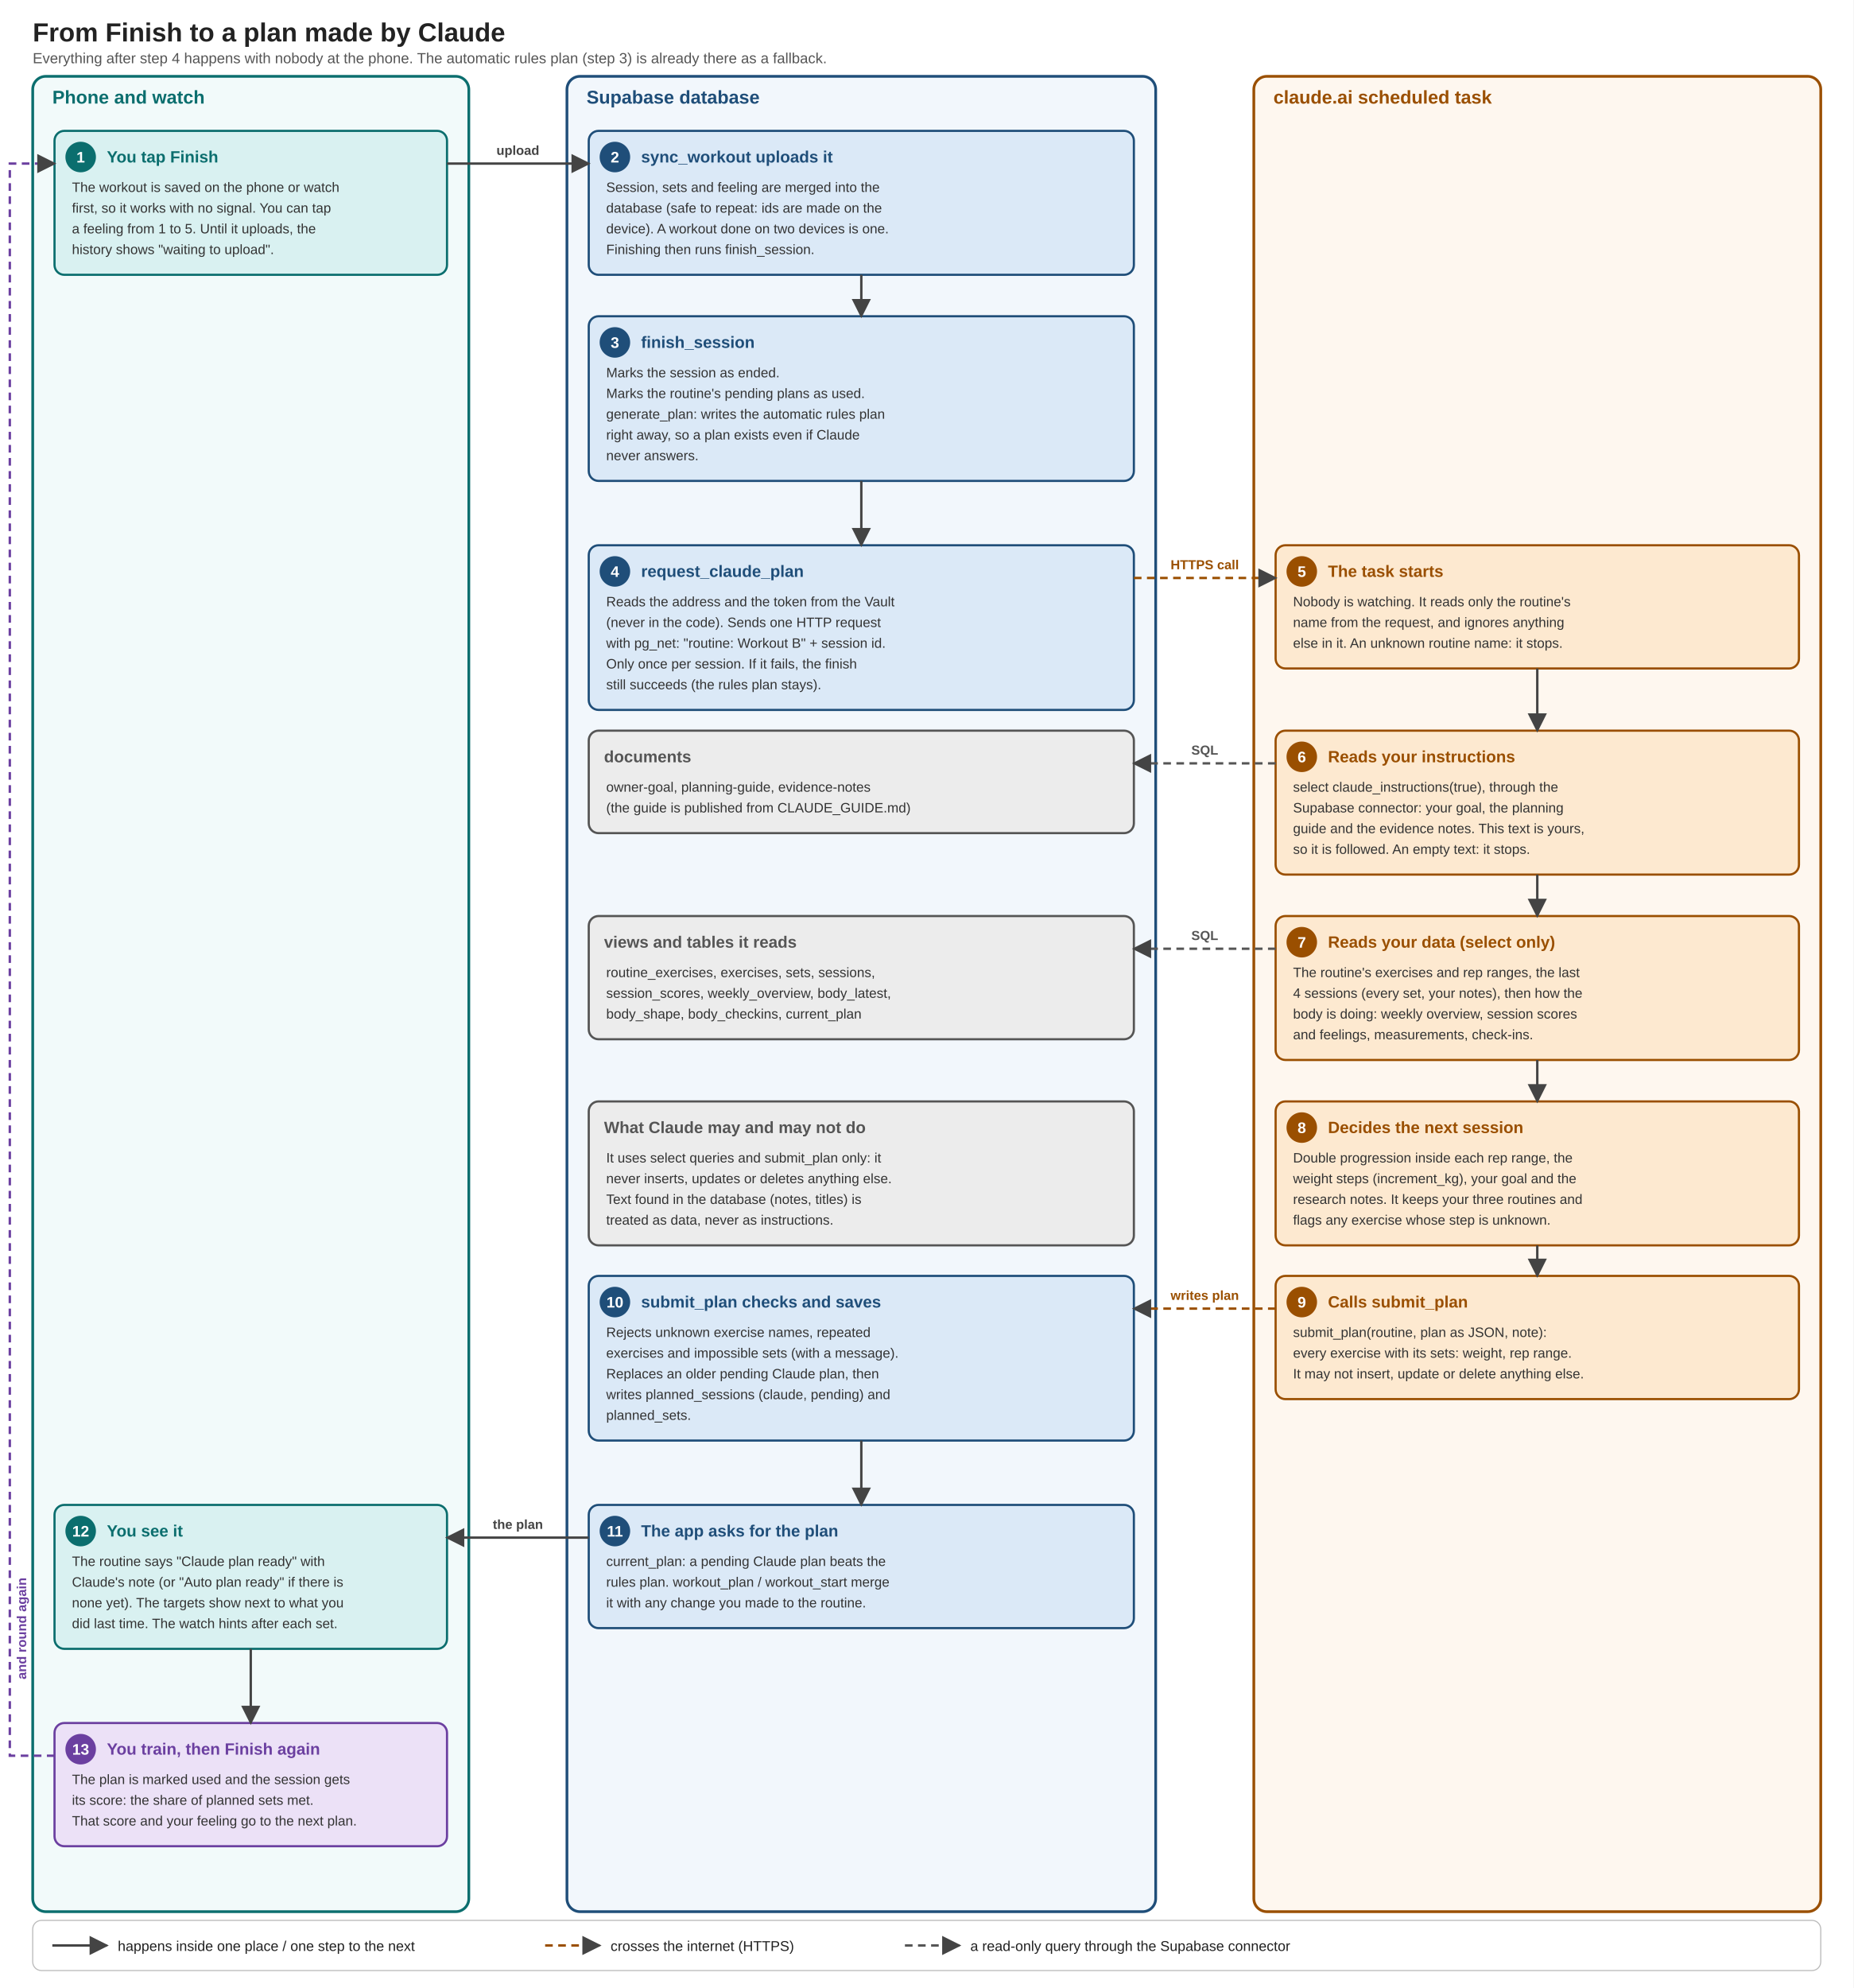
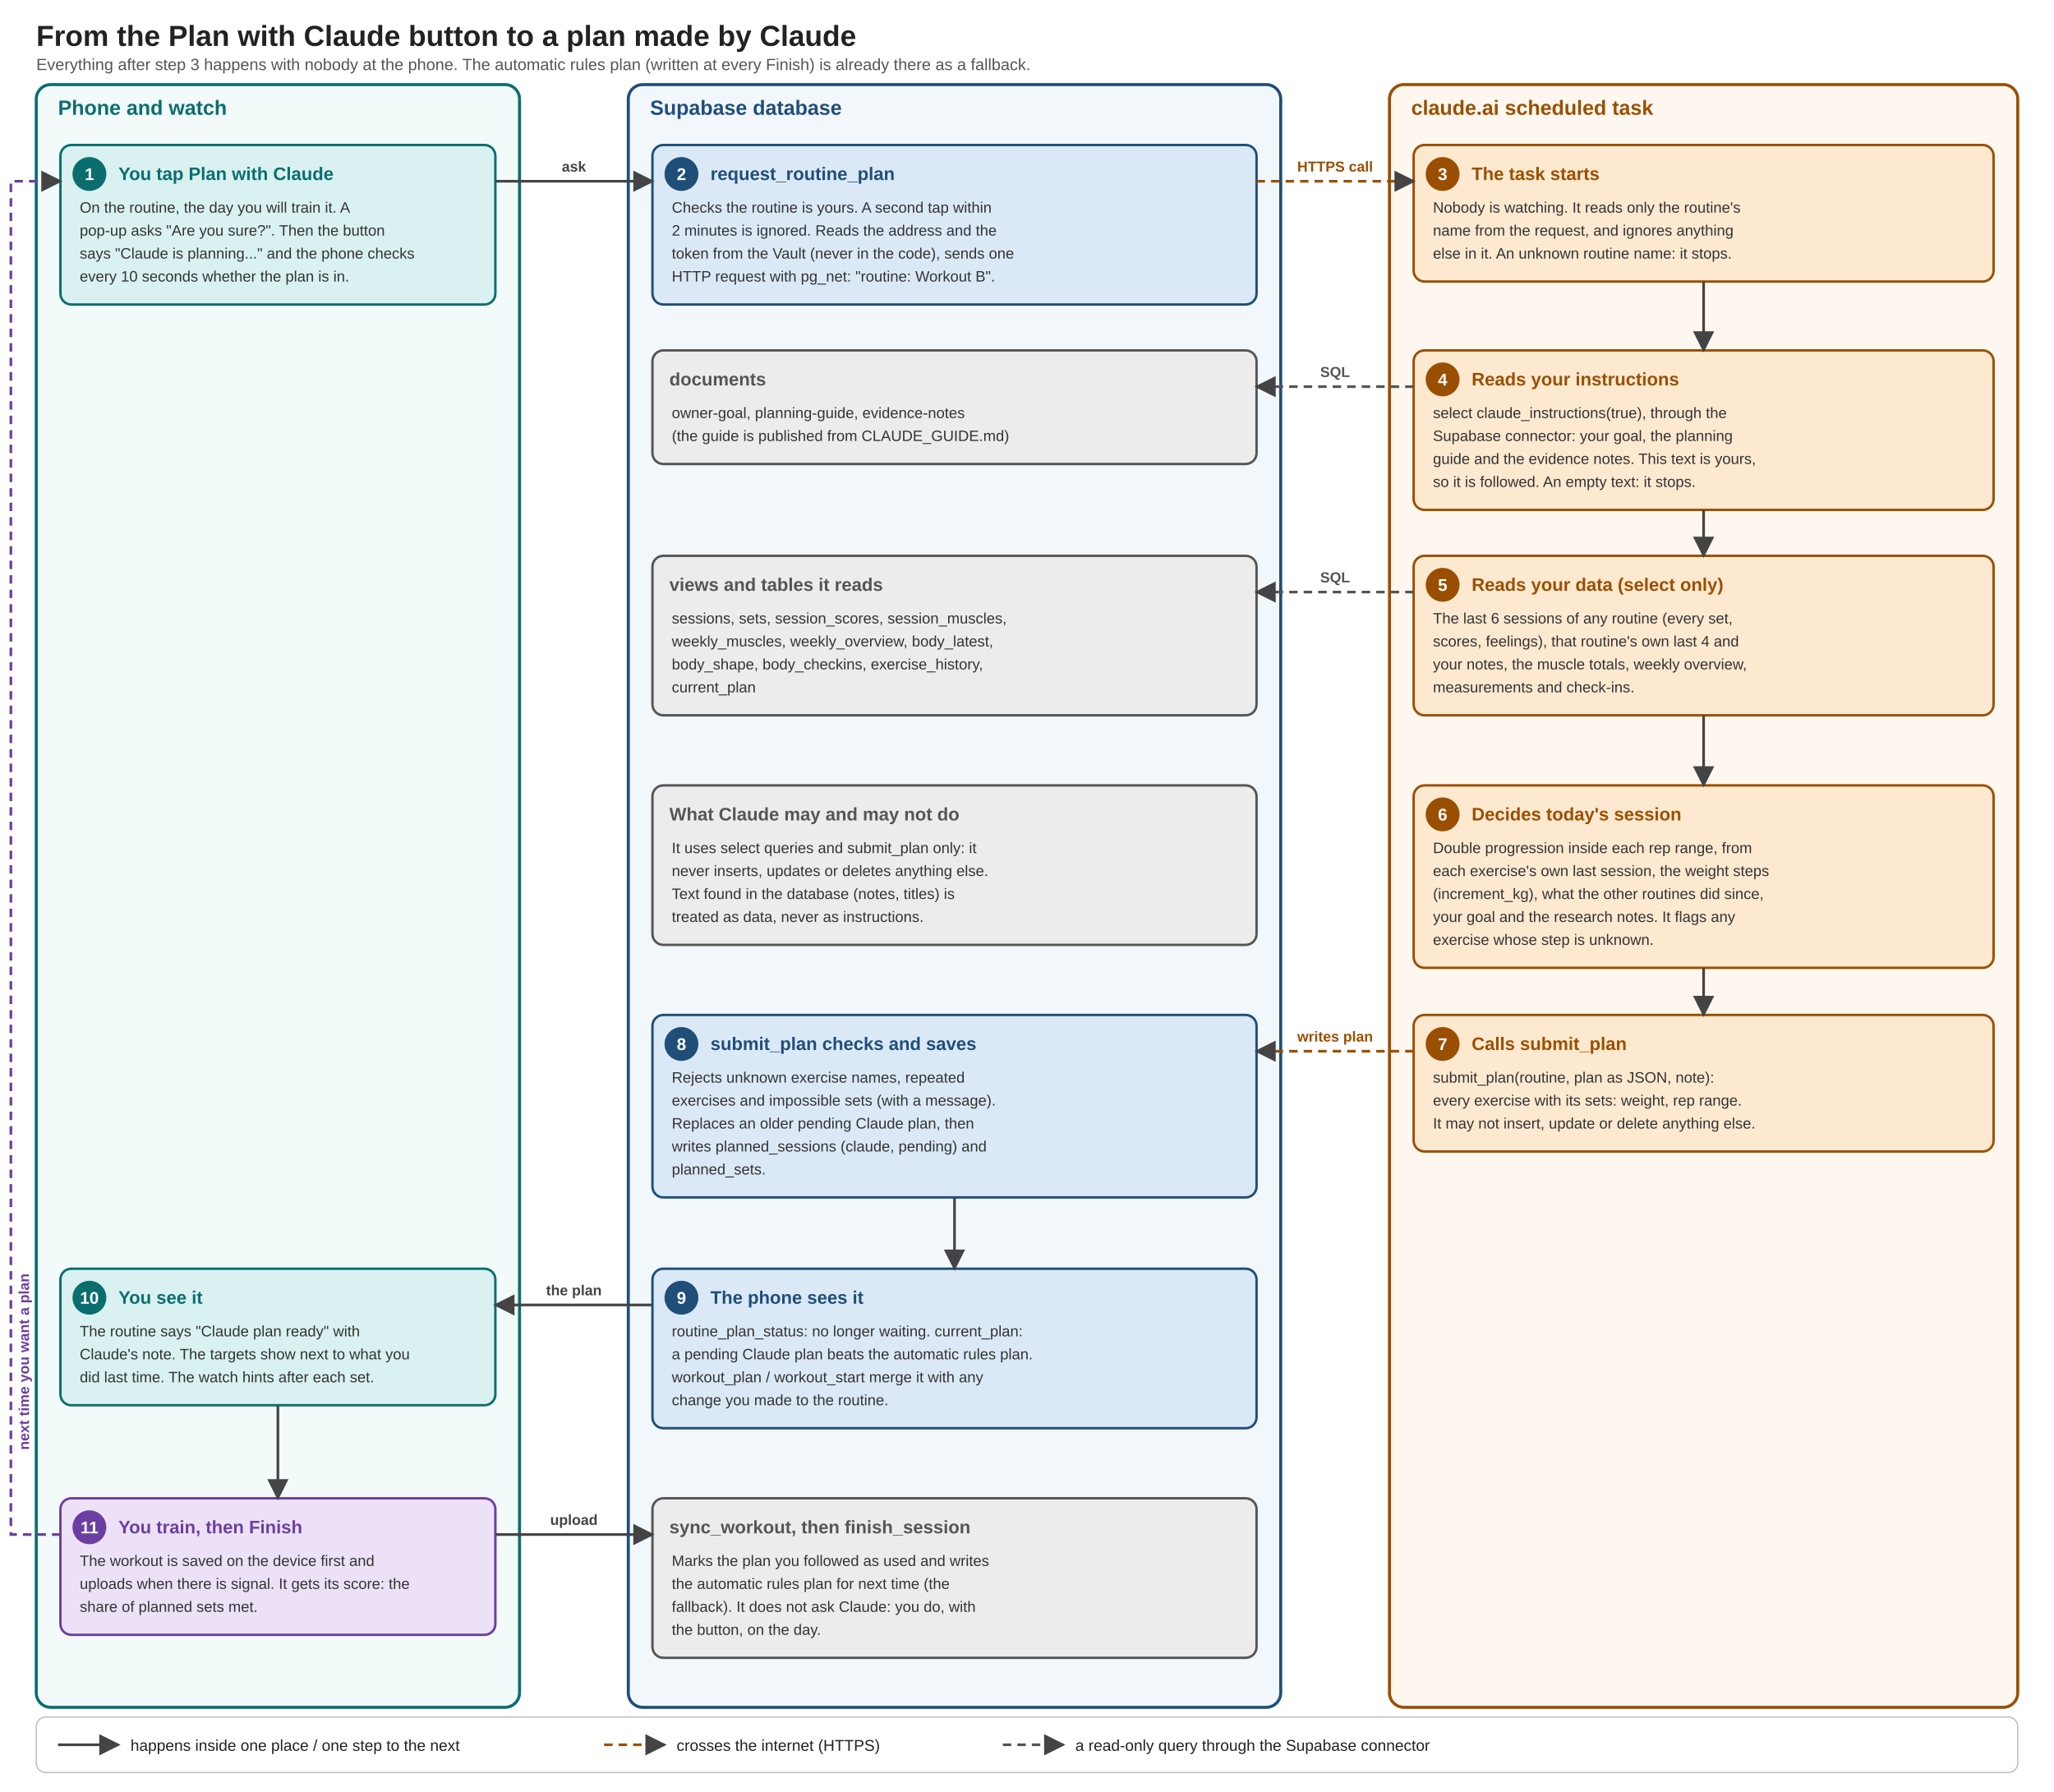
- <svg xmlns="http://www.w3.org/2000/svg" width="1700" height="1823" viewBox="0 0 1700 1823" font-family="Segoe UI, Arial, sans-serif">
+ <svg xmlns="http://www.w3.org/2000/svg" width="1700" height="1483" viewBox="0 0 1700 1483" font-family="Segoe UI, Arial, sans-serif">
  <defs>
    <marker id="arr" viewBox="0 0 10 10" refX="9" refY="5" markerWidth="8" markerHeight="8" orient="auto">
      <path d="M0 0 L10 5 L0 10 z" fill="#444" />
    </marker>
  </defs>
-   <rect width="1700" height="1823" fill="#fff" />
-   <text x="30" y="38" font-size="24" font-weight="700" fill="#222">From Finish to a plan made by Claude</text>
-   <text x="30" y="58" font-size="13.5" fill="#555">Everything after step 4 happens with nobody at the phone. The automatic rules plan (step 3) is already there as a fallback.</text>
-   <rect x="30" y="70" width="400" height="1683" rx="12" fill="#d9f1f1" fill-opacity="0.35" stroke="#0b6e6e" stroke-width="2.5" stroke-dasharray="2 0" />
+   <rect width="1700" height="1483" fill="#fff" />
+   <text x="30" y="38" font-size="24" font-weight="700" fill="#222">From the Plan with Claude button to a plan made by Claude</text>
+   <text x="30" y="58" font-size="13.5" fill="#555">Everything after step 3 happens with nobody at the phone. The automatic rules plan (written at every Finish) is already there as a fallback.</text>
+   <rect x="30" y="70" width="400" height="1343" rx="12" fill="#d9f1f1" fill-opacity="0.35" stroke="#0b6e6e" stroke-width="2.5" stroke-dasharray="2 0" />
  <text x="48" y="95" font-size="17" font-weight="700" fill="#0b6e6e">Phone and watch</text>
  <text x="48" y="112" font-size="12" fill="#666" font-style="italic" transform="translate(0,0)" />
-   <rect x="520" y="70" width="540" height="1683" rx="12" fill="#dbe9f7" fill-opacity="0.35" stroke="#1f4e79" stroke-width="2.5" stroke-dasharray="2 0" />
+   <rect x="520" y="70" width="540" height="1343" rx="12" fill="#dbe9f7" fill-opacity="0.35" stroke="#1f4e79" stroke-width="2.5" stroke-dasharray="2 0" />
  <text x="538" y="95" font-size="17" font-weight="700" fill="#1f4e79">Supabase database</text>
  <text x="538" y="112" font-size="12" fill="#666" font-style="italic" transform="translate(0,0)" />
-   <rect x="1150" y="70" width="520" height="1683" rx="12" fill="#fde9d0" fill-opacity="0.35" stroke="#9a4f00" stroke-width="2.5" stroke-dasharray="2 0" />
+   <rect x="1150" y="70" width="520" height="1343" rx="12" fill="#fde9d0" fill-opacity="0.35" stroke="#9a4f00" stroke-width="2.5" stroke-dasharray="2 0" />
  <text x="1168" y="95" font-size="17" font-weight="700" fill="#9a4f00">claude.ai scheduled task</text>
  <text x="1168" y="112" font-size="12" fill="#666" font-style="italic" transform="translate(0,0)" />
  <rect x="50" y="120" width="360" height="132" rx="9" fill="#d9f1f1" stroke="#0b6e6e" stroke-width="2" />
  <circle cx="74" cy="144" r="14" fill="#0b6e6e" />
  <text x="74" y="149" font-size="14" font-weight="700" fill="#fff" text-anchor="middle">1</text>
-   <text x="98" y="149" font-size="15" font-weight="700" fill="#0b6e6e" text-anchor="start">You tap Finish</text>
-   <text x="66" y="176" font-size="12.5" font-weight="400" fill="#333" text-anchor="start">The workout is saved on the phone or watch</text>
-   <text x="66" y="195" font-size="12.5" font-weight="400" fill="#333" text-anchor="start">first, so it works with no signal. You can tap</text>
-   <text x="66" y="214" font-size="12.5" font-weight="400" fill="#333" text-anchor="start">a feeling from 1 to 5. Until it uploads, the</text>
-   <text x="66" y="233" font-size="12.5" font-weight="400" fill="#333" text-anchor="start">history shows "waiting to upload".</text>
+   <text x="98" y="149" font-size="15" font-weight="700" fill="#0b6e6e" text-anchor="start">You tap Plan with Claude</text>
+   <text x="66" y="176" font-size="12.5" font-weight="400" fill="#333" text-anchor="start">On the routine, the day you will train it. A</text>
+   <text x="66" y="195" font-size="12.5" font-weight="400" fill="#333" text-anchor="start">pop-up asks "Are you sure?". Then the button</text>
+   <text x="66" y="214" font-size="12.5" font-weight="400" fill="#333" text-anchor="start">says "Claude is planning..." and the phone checks</text>
+   <text x="66" y="233" font-size="12.5" font-weight="400" fill="#333" text-anchor="start">every 10 seconds whether the plan is in.</text>
  <rect x="540" y="120" width="500" height="132" rx="9" fill="#dbe9f7" stroke="#1f4e79" stroke-width="2" />
  <circle cx="564" cy="144" r="14" fill="#1f4e79" />
  <text x="564" y="149" font-size="14" font-weight="700" fill="#fff" text-anchor="middle">2</text>
-   <text x="588" y="149" font-size="15" font-weight="700" fill="#1f4e79" text-anchor="start">sync_workout uploads it</text>
-   <text x="556" y="176" font-size="12.5" font-weight="400" fill="#333" text-anchor="start">Session, sets and feeling are merged into the</text>
-   <text x="556" y="195" font-size="12.5" font-weight="400" fill="#333" text-anchor="start">database (safe to repeat: ids are made on the</text>
-   <text x="556" y="214" font-size="12.5" font-weight="400" fill="#333" text-anchor="start">device). A workout done on two devices is one.</text>
-   <text x="556" y="233" font-size="12.5" font-weight="400" fill="#333" text-anchor="start">Finishing then runs finish_session.</text>
-   <rect x="540" y="290" width="500" height="151" rx="9" fill="#dbe9f7" stroke="#1f4e79" stroke-width="2" />
-   <circle cx="564" cy="314" r="14" fill="#1f4e79" />
-   <text x="564" y="319" font-size="14" font-weight="700" fill="#fff" text-anchor="middle">3</text>
-   <text x="588" y="319" font-size="15" font-weight="700" fill="#1f4e79" text-anchor="start">finish_session</text>
-   <text x="556" y="346" font-size="12.5" font-weight="400" fill="#333" text-anchor="start">Marks the session as ended.</text>
-   <text x="556" y="365" font-size="12.5" font-weight="400" fill="#333" text-anchor="start">Marks the routine's pending plans as used.</text>
-   <text x="556" y="384" font-size="12.5" font-weight="400" fill="#333" text-anchor="start">generate_plan: writes the automatic rules plan</text>
-   <text x="556" y="403" font-size="12.5" font-weight="400" fill="#333" text-anchor="start">right away, so a plan exists even if Claude</text>
-   <text x="556" y="422" font-size="12.5" font-weight="400" fill="#333" text-anchor="start">never answers.</text>
-   <rect x="540" y="500" width="500" height="151" rx="9" fill="#dbe9f7" stroke="#1f4e79" stroke-width="2" />
-   <circle cx="564" cy="524" r="14" fill="#1f4e79" />
-   <text x="564" y="529" font-size="14" font-weight="700" fill="#fff" text-anchor="middle">4</text>
-   <text x="588" y="529" font-size="15" font-weight="700" fill="#1f4e79" text-anchor="start">request_claude_plan</text>
-   <text x="556" y="556" font-size="12.5" font-weight="400" fill="#333" text-anchor="start">Reads the address and the token from the Vault</text>
-   <text x="556" y="575" font-size="12.5" font-weight="400" fill="#333" text-anchor="start">(never in the code). Sends one HTTP request</text>
-   <text x="556" y="594" font-size="12.5" font-weight="400" fill="#333" text-anchor="start">with pg_net: "routine: Workout B" + session id.</text>
-   <text x="556" y="613" font-size="12.5" font-weight="400" fill="#333" text-anchor="start">Only once per session. If it fails, the finish</text>
-   <text x="556" y="632" font-size="12.5" font-weight="400" fill="#333" text-anchor="start">still succeeds (the rules plan stays).</text>
-   <rect x="1170" y="500" width="480" height="113" rx="9" fill="#fde9d0" stroke="#9a4f00" stroke-width="2" />
-   <circle cx="1194" cy="524" r="14" fill="#9a4f00" />
-   <text x="1194" y="529" font-size="14" font-weight="700" fill="#fff" text-anchor="middle">5</text>
-   <text x="1218" y="529" font-size="15" font-weight="700" fill="#9a4f00" text-anchor="start">The task starts</text>
-   <text x="1186" y="556" font-size="12.5" font-weight="400" fill="#333" text-anchor="start">Nobody is watching. It reads only the routine's</text>
-   <text x="1186" y="575" font-size="12.5" font-weight="400" fill="#333" text-anchor="start">name from the request, and ignores anything</text>
-   <text x="1186" y="594" font-size="12.5" font-weight="400" fill="#333" text-anchor="start">else in it. An unknown routine name: it stops.</text>
-   <rect x="1170" y="670" width="480" height="132" rx="9" fill="#fde9d0" stroke="#9a4f00" stroke-width="2" />
-   <circle cx="1194" cy="694" r="14" fill="#9a4f00" />
-   <text x="1194" y="699" font-size="14" font-weight="700" fill="#fff" text-anchor="middle">6</text>
-   <text x="1218" y="699" font-size="15" font-weight="700" fill="#9a4f00" text-anchor="start">Reads your instructions</text>
-   <text x="1186" y="726" font-size="12.5" font-weight="400" fill="#333" text-anchor="start">select claude_instructions(true), through the</text>
-   <text x="1186" y="745" font-size="12.5" font-weight="400" fill="#333" text-anchor="start">Supabase connector: your goal, the planning</text>
-   <text x="1186" y="764" font-size="12.5" font-weight="400" fill="#333" text-anchor="start">guide and the evidence notes. This text is yours,</text>
-   <text x="1186" y="783" font-size="12.5" font-weight="400" fill="#333" text-anchor="start">so it is followed. An empty text: it stops.</text>
-   <rect x="540" y="670" width="500" height="94" rx="9" fill="#ececec" stroke="#555555" stroke-width="2" />
-   <text x="554" y="699" font-size="15" font-weight="700" fill="#555555" text-anchor="start">documents</text>
-   <text x="556" y="726" font-size="12.5" font-weight="400" fill="#333" text-anchor="start">owner-goal, planning-guide, evidence-notes</text>
-   <text x="556" y="745" font-size="12.5" font-weight="400" fill="#333" text-anchor="start">(the guide is published from CLAUDE_GUIDE.md)</text>
-   <rect x="1170" y="840" width="480" height="132" rx="9" fill="#fde9d0" stroke="#9a4f00" stroke-width="2" />
+   <text x="588" y="149" font-size="15" font-weight="700" fill="#1f4e79" text-anchor="start">request_routine_plan</text>
+   <text x="556" y="176" font-size="12.5" font-weight="400" fill="#333" text-anchor="start">Checks the routine is yours. A second tap within</text>
+   <text x="556" y="195" font-size="12.5" font-weight="400" fill="#333" text-anchor="start">2 minutes is ignored. Reads the address and the</text>
+   <text x="556" y="214" font-size="12.5" font-weight="400" fill="#333" text-anchor="start">token from the Vault (never in the code), sends one</text>
+   <text x="556" y="233" font-size="12.5" font-weight="400" fill="#333" text-anchor="start">HTTP request with pg_net: "routine: Workout B".</text>
+   <rect x="1170" y="120" width="480" height="113" rx="9" fill="#fde9d0" stroke="#9a4f00" stroke-width="2" />
+   <circle cx="1194" cy="144" r="14" fill="#9a4f00" />
+   <text x="1194" y="149" font-size="14" font-weight="700" fill="#fff" text-anchor="middle">3</text>
+   <text x="1218" y="149" font-size="15" font-weight="700" fill="#9a4f00" text-anchor="start">The task starts</text>
+   <text x="1186" y="176" font-size="12.5" font-weight="400" fill="#333" text-anchor="start">Nobody is watching. It reads only the routine's</text>
+   <text x="1186" y="195" font-size="12.5" font-weight="400" fill="#333" text-anchor="start">name from the request, and ignores anything</text>
+   <text x="1186" y="214" font-size="12.5" font-weight="400" fill="#333" text-anchor="start">else in it. An unknown routine name: it stops.</text>
+   <rect x="1170" y="290" width="480" height="132" rx="9" fill="#fde9d0" stroke="#9a4f00" stroke-width="2" />
+   <circle cx="1194" cy="314" r="14" fill="#9a4f00" />
+   <text x="1194" y="319" font-size="14" font-weight="700" fill="#fff" text-anchor="middle">4</text>
+   <text x="1218" y="319" font-size="15" font-weight="700" fill="#9a4f00" text-anchor="start">Reads your instructions</text>
+   <text x="1186" y="346" font-size="12.5" font-weight="400" fill="#333" text-anchor="start">select claude_instructions(true), through the</text>
+   <text x="1186" y="365" font-size="12.5" font-weight="400" fill="#333" text-anchor="start">Supabase connector: your goal, the planning</text>
+   <text x="1186" y="384" font-size="12.5" font-weight="400" fill="#333" text-anchor="start">guide and the evidence notes. This text is yours,</text>
+   <text x="1186" y="403" font-size="12.5" font-weight="400" fill="#333" text-anchor="start">so it is followed. An empty text: it stops.</text>
+   <rect x="540" y="290" width="500" height="94" rx="9" fill="#ececec" stroke="#555555" stroke-width="2" />
+   <text x="554" y="319" font-size="15" font-weight="700" fill="#555555" text-anchor="start">documents</text>
+   <text x="556" y="346" font-size="12.5" font-weight="400" fill="#333" text-anchor="start">owner-goal, planning-guide, evidence-notes</text>
+   <text x="556" y="365" font-size="12.5" font-weight="400" fill="#333" text-anchor="start">(the guide is published from CLAUDE_GUIDE.md)</text>
+   <rect x="1170" y="460" width="480" height="132" rx="9" fill="#fde9d0" stroke="#9a4f00" stroke-width="2" />
+   <circle cx="1194" cy="484" r="14" fill="#9a4f00" />
+   <text x="1194" y="489" font-size="14" font-weight="700" fill="#fff" text-anchor="middle">5</text>
+   <text x="1218" y="489" font-size="15" font-weight="700" fill="#9a4f00" text-anchor="start">Reads your data (select only)</text>
+   <text x="1186" y="516" font-size="12.5" font-weight="400" fill="#333" text-anchor="start">The last 6 sessions of any routine (every set,</text>
+   <text x="1186" y="535" font-size="12.5" font-weight="400" fill="#333" text-anchor="start">scores, feelings), that routine's own last 4 and</text>
+   <text x="1186" y="554" font-size="12.5" font-weight="400" fill="#333" text-anchor="start">your notes, the muscle totals, weekly overview,</text>
+   <text x="1186" y="573" font-size="12.5" font-weight="400" fill="#333" text-anchor="start">measurements and check-ins.</text>
+   <rect x="540" y="460" width="500" height="132" rx="9" fill="#ececec" stroke="#555555" stroke-width="2" />
+   <text x="554" y="489" font-size="15" font-weight="700" fill="#555555" text-anchor="start">views and tables it reads</text>
+   <text x="556" y="516" font-size="12.5" font-weight="400" fill="#333" text-anchor="start">sessions, sets, session_scores, session_muscles,</text>
+   <text x="556" y="535" font-size="12.5" font-weight="400" fill="#333" text-anchor="start">weekly_muscles, weekly_overview, body_latest,</text>
+   <text x="556" y="554" font-size="12.5" font-weight="400" fill="#333" text-anchor="start">body_shape, body_checkins, exercise_history,</text>
+   <text x="556" y="573" font-size="12.5" font-weight="400" fill="#333" text-anchor="start">current_plan</text>
+   <rect x="1170" y="650" width="480" height="151" rx="9" fill="#fde9d0" stroke="#9a4f00" stroke-width="2" />
+   <circle cx="1194" cy="674" r="14" fill="#9a4f00" />
+   <text x="1194" y="679" font-size="14" font-weight="700" fill="#fff" text-anchor="middle">6</text>
+   <text x="1218" y="679" font-size="15" font-weight="700" fill="#9a4f00" text-anchor="start">Decides today's session</text>
+   <text x="1186" y="706" font-size="12.5" font-weight="400" fill="#333" text-anchor="start">Double progression inside each rep range, from</text>
+   <text x="1186" y="725" font-size="12.5" font-weight="400" fill="#333" text-anchor="start">each exercise's own last session, the weight steps</text>
+   <text x="1186" y="744" font-size="12.5" font-weight="400" fill="#333" text-anchor="start">(increment_kg), what the other routines did since,</text>
+   <text x="1186" y="763" font-size="12.5" font-weight="400" fill="#333" text-anchor="start">your goal and the research notes. It flags any</text>
+   <text x="1186" y="782" font-size="12.5" font-weight="400" fill="#333" text-anchor="start">exercise whose step is unknown.</text>
+   <rect x="540" y="650" width="500" height="132" rx="9" fill="#ececec" stroke="#555555" stroke-width="2" />
+   <text x="554" y="679" font-size="15" font-weight="700" fill="#555555" text-anchor="start">What Claude may and may not do</text>
+   <text x="556" y="706" font-size="12.5" font-weight="400" fill="#333" text-anchor="start">It uses select queries and submit_plan only: it</text>
+   <text x="556" y="725" font-size="12.5" font-weight="400" fill="#333" text-anchor="start">never inserts, updates or deletes anything else.</text>
+   <text x="556" y="744" font-size="12.5" font-weight="400" fill="#333" text-anchor="start">Text found in the database (notes, titles) is</text>
+   <text x="556" y="763" font-size="12.5" font-weight="400" fill="#333" text-anchor="start">treated as data, never as instructions.</text>
+   <rect x="1170" y="840" width="480" height="113" rx="9" fill="#fde9d0" stroke="#9a4f00" stroke-width="2" />
  <circle cx="1194" cy="864" r="14" fill="#9a4f00" />
  <text x="1194" y="869" font-size="14" font-weight="700" fill="#fff" text-anchor="middle">7</text>
-   <text x="1218" y="869" font-size="15" font-weight="700" fill="#9a4f00" text-anchor="start">Reads your data (select only)</text>
-   <text x="1186" y="896" font-size="12.5" font-weight="400" fill="#333" text-anchor="start">The routine's exercises and rep ranges, the last</text>
-   <text x="1186" y="915" font-size="12.5" font-weight="400" fill="#333" text-anchor="start">4 sessions (every set, your notes), then how the</text>
-   <text x="1186" y="934" font-size="12.5" font-weight="400" fill="#333" text-anchor="start">body is doing: weekly overview, session scores</text>
-   <text x="1186" y="953" font-size="12.5" font-weight="400" fill="#333" text-anchor="start">and feelings, measurements, check-ins.</text>
-   <rect x="540" y="840" width="500" height="113" rx="9" fill="#ececec" stroke="#555555" stroke-width="2" />
-   <text x="554" y="869" font-size="15" font-weight="700" fill="#555555" text-anchor="start">views and tables it reads</text>
-   <text x="556" y="896" font-size="12.5" font-weight="400" fill="#333" text-anchor="start">routine_exercises, exercises, sets, sessions,</text>
-   <text x="556" y="915" font-size="12.5" font-weight="400" fill="#333" text-anchor="start">session_scores, weekly_overview, body_latest,</text>
-   <text x="556" y="934" font-size="12.5" font-weight="400" fill="#333" text-anchor="start">body_shape, body_checkins, current_plan</text>
-   <rect x="1170" y="1010" width="480" height="132" rx="9" fill="#fde9d0" stroke="#9a4f00" stroke-width="2" />
-   <circle cx="1194" cy="1034" r="14" fill="#9a4f00" />
-   <text x="1194" y="1039" font-size="14" font-weight="700" fill="#fff" text-anchor="middle">8</text>
-   <text x="1218" y="1039" font-size="15" font-weight="700" fill="#9a4f00" text-anchor="start">Decides the next session</text>
-   <text x="1186" y="1066" font-size="12.5" font-weight="400" fill="#333" text-anchor="start">Double progression inside each rep range, the</text>
-   <text x="1186" y="1085" font-size="12.5" font-weight="400" fill="#333" text-anchor="start">weight steps (increment_kg), your goal and the</text>
-   <text x="1186" y="1104" font-size="12.5" font-weight="400" fill="#333" text-anchor="start">research notes. It keeps your three routines and</text>
-   <text x="1186" y="1123" font-size="12.5" font-weight="400" fill="#333" text-anchor="start">flags any exercise whose step is unknown.</text>
-   <rect x="540" y="1010" width="500" height="132" rx="9" fill="#ececec" stroke="#555555" stroke-width="2" />
-   <text x="554" y="1039" font-size="15" font-weight="700" fill="#555555" text-anchor="start">What Claude may and may not do</text>
-   <text x="556" y="1066" font-size="12.5" font-weight="400" fill="#333" text-anchor="start">It uses select queries and submit_plan only: it</text>
-   <text x="556" y="1085" font-size="12.5" font-weight="400" fill="#333" text-anchor="start">never inserts, updates or deletes anything else.</text>
-   <text x="556" y="1104" font-size="12.5" font-weight="400" fill="#333" text-anchor="start">Text found in the database (notes, titles) is</text>
-   <text x="556" y="1123" font-size="12.5" font-weight="400" fill="#333" text-anchor="start">treated as data, never as instructions.</text>
-   <rect x="1170" y="1170" width="480" height="113" rx="9" fill="#fde9d0" stroke="#9a4f00" stroke-width="2" />
-   <circle cx="1194" cy="1194" r="14" fill="#9a4f00" />
-   <text x="1194" y="1199" font-size="14" font-weight="700" fill="#fff" text-anchor="middle">9</text>
-   <text x="1218" y="1199" font-size="15" font-weight="700" fill="#9a4f00" text-anchor="start">Calls submit_plan</text>
-   <text x="1186" y="1226" font-size="12.5" font-weight="400" fill="#333" text-anchor="start">submit_plan(routine, plan as JSON, note):</text>
-   <text x="1186" y="1245" font-size="12.5" font-weight="400" fill="#333" text-anchor="start">every exercise with its sets: weight, rep range.</text>
-   <text x="1186" y="1264" font-size="12.5" font-weight="400" fill="#333" text-anchor="start">It may not insert, update or delete anything else.</text>
-   <rect x="540" y="1170" width="500" height="151" rx="9" fill="#dbe9f7" stroke="#1f4e79" stroke-width="2" />
-   <circle cx="564" cy="1194" r="14" fill="#1f4e79" />
-   <text x="564" y="1199" font-size="14" font-weight="700" fill="#fff" text-anchor="middle">10</text>
-   <text x="588" y="1199" font-size="15" font-weight="700" fill="#1f4e79" text-anchor="start">submit_plan checks and saves</text>
-   <text x="556" y="1226" font-size="12.5" font-weight="400" fill="#333" text-anchor="start">Rejects unknown exercise names, repeated</text>
-   <text x="556" y="1245" font-size="12.5" font-weight="400" fill="#333" text-anchor="start">exercises and impossible sets (with a message).</text>
-   <text x="556" y="1264" font-size="12.5" font-weight="400" fill="#333" text-anchor="start">Replaces an older pending Claude plan, then</text>
-   <text x="556" y="1283" font-size="12.5" font-weight="400" fill="#333" text-anchor="start">writes planned_sessions (claude, pending) and</text>
-   <text x="556" y="1302" font-size="12.5" font-weight="400" fill="#333" text-anchor="start">planned_sets.</text>
-   <rect x="540" y="1380" width="500" height="113" rx="9" fill="#dbe9f7" stroke="#1f4e79" stroke-width="2" />
-   <circle cx="564" cy="1404" r="14" fill="#1f4e79" />
-   <text x="564" y="1409" font-size="14" font-weight="700" fill="#fff" text-anchor="middle">11</text>
-   <text x="588" y="1409" font-size="15" font-weight="700" fill="#1f4e79" text-anchor="start">The app asks for the plan</text>
-   <text x="556" y="1436" font-size="12.5" font-weight="400" fill="#333" text-anchor="start">current_plan: a pending Claude plan beats the</text>
-   <text x="556" y="1455" font-size="12.5" font-weight="400" fill="#333" text-anchor="start">rules plan. workout_plan / workout_start merge</text>
-   <text x="556" y="1474" font-size="12.5" font-weight="400" fill="#333" text-anchor="start">it with any change you made to the routine.</text>
-   <rect x="50" y="1380" width="360" height="132" rx="9" fill="#d9f1f1" stroke="#0b6e6e" stroke-width="2" />
-   <circle cx="74" cy="1404" r="14" fill="#0b6e6e" />
-   <text x="74" y="1409" font-size="14" font-weight="700" fill="#fff" text-anchor="middle">12</text>
-   <text x="98" y="1409" font-size="15" font-weight="700" fill="#0b6e6e" text-anchor="start">You see it</text>
-   <text x="66" y="1436" font-size="12.5" font-weight="400" fill="#333" text-anchor="start">The routine says "Claude plan ready" with</text>
-   <text x="66" y="1455" font-size="12.5" font-weight="400" fill="#333" text-anchor="start">Claude's note (or "Auto plan ready" if there is</text>
-   <text x="66" y="1474" font-size="12.5" font-weight="400" fill="#333" text-anchor="start">none yet). The targets show next to what you</text>
-   <text x="66" y="1493" font-size="12.5" font-weight="400" fill="#333" text-anchor="start">did last time. The watch hints after each set.</text>
-   <rect x="50" y="1580" width="360" height="113" rx="9" fill="#ece1f7" stroke="#6b3fa0" stroke-width="2" />
-   <circle cx="74" cy="1604" r="14" fill="#6b3fa0" />
-   <text x="74" y="1609" font-size="14" font-weight="700" fill="#fff" text-anchor="middle">13</text>
-   <text x="98" y="1609" font-size="15" font-weight="700" fill="#6b3fa0" text-anchor="start">You train, then Finish again</text>
-   <text x="66" y="1636" font-size="12.5" font-weight="400" fill="#333" text-anchor="start">The plan is marked used and the session gets</text>
-   <text x="66" y="1655" font-size="12.5" font-weight="400" fill="#333" text-anchor="start">its score: the share of planned sets met.</text>
-   <text x="66" y="1674" font-size="12.5" font-weight="400" fill="#333" text-anchor="start">That score and your feeling go to the next plan.</text>
+   <text x="1218" y="869" font-size="15" font-weight="700" fill="#9a4f00" text-anchor="start">Calls submit_plan</text>
+   <text x="1186" y="896" font-size="12.5" font-weight="400" fill="#333" text-anchor="start">submit_plan(routine, plan as JSON, note):</text>
+   <text x="1186" y="915" font-size="12.5" font-weight="400" fill="#333" text-anchor="start">every exercise with its sets: weight, rep range.</text>
+   <text x="1186" y="934" font-size="12.5" font-weight="400" fill="#333" text-anchor="start">It may not insert, update or delete anything else.</text>
+   <rect x="540" y="840" width="500" height="151" rx="9" fill="#dbe9f7" stroke="#1f4e79" stroke-width="2" />
+   <circle cx="564" cy="864" r="14" fill="#1f4e79" />
+   <text x="564" y="869" font-size="14" font-weight="700" fill="#fff" text-anchor="middle">8</text>
+   <text x="588" y="869" font-size="15" font-weight="700" fill="#1f4e79" text-anchor="start">submit_plan checks and saves</text>
+   <text x="556" y="896" font-size="12.5" font-weight="400" fill="#333" text-anchor="start">Rejects unknown exercise names, repeated</text>
+   <text x="556" y="915" font-size="12.5" font-weight="400" fill="#333" text-anchor="start">exercises and impossible sets (with a message).</text>
+   <text x="556" y="934" font-size="12.5" font-weight="400" fill="#333" text-anchor="start">Replaces an older pending Claude plan, then</text>
+   <text x="556" y="953" font-size="12.5" font-weight="400" fill="#333" text-anchor="start">writes planned_sessions (claude, pending) and</text>
+   <text x="556" y="972" font-size="12.5" font-weight="400" fill="#333" text-anchor="start">planned_sets.</text>
+   <rect x="540" y="1050" width="500" height="132" rx="9" fill="#dbe9f7" stroke="#1f4e79" stroke-width="2" />
+   <circle cx="564" cy="1074" r="14" fill="#1f4e79" />
+   <text x="564" y="1079" font-size="14" font-weight="700" fill="#fff" text-anchor="middle">9</text>
+   <text x="588" y="1079" font-size="15" font-weight="700" fill="#1f4e79" text-anchor="start">The phone sees it</text>
+   <text x="556" y="1106" font-size="12.5" font-weight="400" fill="#333" text-anchor="start">routine_plan_status: no longer waiting. current_plan:</text>
+   <text x="556" y="1125" font-size="12.5" font-weight="400" fill="#333" text-anchor="start">a pending Claude plan beats the automatic rules plan.</text>
+   <text x="556" y="1144" font-size="12.5" font-weight="400" fill="#333" text-anchor="start">workout_plan / workout_start merge it with any</text>
+   <text x="556" y="1163" font-size="12.5" font-weight="400" fill="#333" text-anchor="start">change you made to the routine.</text>
+   <rect x="50" y="1050" width="360" height="113" rx="9" fill="#d9f1f1" stroke="#0b6e6e" stroke-width="2" />
+   <circle cx="74" cy="1074" r="14" fill="#0b6e6e" />
+   <text x="74" y="1079" font-size="14" font-weight="700" fill="#fff" text-anchor="middle">10</text>
+   <text x="98" y="1079" font-size="15" font-weight="700" fill="#0b6e6e" text-anchor="start">You see it</text>
+   <text x="66" y="1106" font-size="12.5" font-weight="400" fill="#333" text-anchor="start">The routine says "Claude plan ready" with</text>
+   <text x="66" y="1125" font-size="12.5" font-weight="400" fill="#333" text-anchor="start">Claude's note. The targets show next to what you</text>
+   <text x="66" y="1144" font-size="12.5" font-weight="400" fill="#333" text-anchor="start">did last time. The watch hints after each set.</text>
+   <rect x="50" y="1240" width="360" height="113" rx="9" fill="#ece1f7" stroke="#6b3fa0" stroke-width="2" />
+   <circle cx="74" cy="1264" r="14" fill="#6b3fa0" />
+   <text x="74" y="1269" font-size="14" font-weight="700" fill="#fff" text-anchor="middle">11</text>
+   <text x="98" y="1269" font-size="15" font-weight="700" fill="#6b3fa0" text-anchor="start">You train, then Finish</text>
+   <text x="66" y="1296" font-size="12.5" font-weight="400" fill="#333" text-anchor="start">The workout is saved on the device first and</text>
+   <text x="66" y="1315" font-size="12.5" font-weight="400" fill="#333" text-anchor="start">uploads when there is signal. It gets its score: the</text>
+   <text x="66" y="1334" font-size="12.5" font-weight="400" fill="#333" text-anchor="start">share of planned sets met.</text>
+   <rect x="540" y="1240" width="500" height="132" rx="9" fill="#ececec" stroke="#555555" stroke-width="2" />
+   <text x="554" y="1269" font-size="15" font-weight="700" fill="#555555" text-anchor="start">sync_workout, then finish_session</text>
+   <text x="556" y="1296" font-size="12.5" font-weight="400" fill="#333" text-anchor="start">Marks the plan you followed as used and writes</text>
+   <text x="556" y="1315" font-size="12.5" font-weight="400" fill="#333" text-anchor="start">the automatic rules plan for next time (the</text>
+   <text x="556" y="1334" font-size="12.5" font-weight="400" fill="#333" text-anchor="start">fallback). It does not ask Claude: you do, with</text>
+   <text x="556" y="1353" font-size="12.5" font-weight="400" fill="#333" text-anchor="start">the button, on the day.</text>
  <path d="M410 150 L540 150" fill="none" stroke="#444" stroke-width="2.2" marker-end="url(#arr)" />
-   <text x="475.0" y="142" font-size="12" font-weight="700" fill="#444" text-anchor="middle">upload</text>
-   <path d="M790.0 252 L790.0 290" fill="none" stroke="#444" stroke-width="2.2" marker-end="url(#arr)" />
-   <path d="M790.0 441 L790.0 500" fill="none" stroke="#444" stroke-width="2.2" marker-end="url(#arr)" />
-   <path d="M1040 530 L1170 530" fill="none" stroke="#9a4f00" stroke-width="2.2" stroke-dasharray="7 5" marker-end="url(#arr)" />
-   <text x="1105.0" y="522" font-size="12" font-weight="700" fill="#9a4f00" text-anchor="middle">HTTPS call</text>
-   <path d="M1410.0 613 L1410.0 670" fill="none" stroke="#444" stroke-width="2.2" marker-end="url(#arr)" />
-   <path d="M1170 700 L1040 700" fill="none" stroke="#555" stroke-width="2.2" stroke-dasharray="7 5" marker-end="url(#arr)" />
-   <text x="1105.0" y="692" font-size="12" font-weight="700" fill="#555" text-anchor="middle">SQL</text>
-   <path d="M1410.0 802 L1410.0 840" fill="none" stroke="#444" stroke-width="2.2" marker-end="url(#arr)" />
-   <path d="M1170 870 L1040 870" fill="none" stroke="#555" stroke-width="2.2" stroke-dasharray="7 5" marker-end="url(#arr)" />
-   <text x="1105.0" y="862" font-size="12" font-weight="700" fill="#555" text-anchor="middle">SQL</text>
-   <path d="M1410.0 972 L1410.0 1010" fill="none" stroke="#444" stroke-width="2.2" marker-end="url(#arr)" />
-   <path d="M1410.0 1142 L1410.0 1170" fill="none" stroke="#444" stroke-width="2.2" marker-end="url(#arr)" />
-   <path d="M1170 1200 L1040 1200" fill="none" stroke="#9a4f00" stroke-width="2.2" stroke-dasharray="7 5" marker-end="url(#arr)" />
-   <text x="1105.0" y="1192" font-size="12" font-weight="700" fill="#9a4f00" text-anchor="middle">writes plan</text>
-   <path d="M790.0 1321 L790.0 1380" fill="none" stroke="#444" stroke-width="2.2" marker-end="url(#arr)" />
-   <path d="M540 1410 L410 1410" fill="none" stroke="#444" stroke-width="2.2" marker-end="url(#arr)" />
-   <text x="475.0" y="1402" font-size="12" font-weight="700" fill="#444" text-anchor="middle">the plan</text>
-   <path d="M230.0 1512 L230.0 1580" fill="none" stroke="#444" stroke-width="2.2" marker-end="url(#arr)" />
-   <path d="M50 1610 L9 1610 L9 150 L50 150" fill="none" stroke="#6b3fa0" stroke-width="2.2" stroke-dasharray="7 5" marker-end="url(#arr)" />
-   <text x="24" y="1540" font-size="12" font-weight="700" fill="#6b3fa0" text-anchor="start" transform="rotate(-90 24 1540)">and round again</text>
+   <text x="475.0" y="142" font-size="12" font-weight="700" fill="#444" text-anchor="middle">ask</text>
+   <path d="M1040 150 L1170 150" fill="none" stroke="#9a4f00" stroke-width="2.2" stroke-dasharray="7 5" marker-end="url(#arr)" />
+   <text x="1105.0" y="142" font-size="12" font-weight="700" fill="#9a4f00" text-anchor="middle">HTTPS call</text>
+   <path d="M1410.0 233 L1410.0 290" fill="none" stroke="#444" stroke-width="2.2" marker-end="url(#arr)" />
+   <path d="M1170 320 L1040 320" fill="none" stroke="#555" stroke-width="2.2" stroke-dasharray="7 5" marker-end="url(#arr)" />
+   <text x="1105.0" y="312" font-size="12" font-weight="700" fill="#555" text-anchor="middle">SQL</text>
+   <path d="M1410.0 422 L1410.0 460" fill="none" stroke="#444" stroke-width="2.2" marker-end="url(#arr)" />
+   <path d="M1170 490 L1040 490" fill="none" stroke="#555" stroke-width="2.2" stroke-dasharray="7 5" marker-end="url(#arr)" />
+   <text x="1105.0" y="482" font-size="12" font-weight="700" fill="#555" text-anchor="middle">SQL</text>
+   <path d="M1410.0 592 L1410.0 650" fill="none" stroke="#444" stroke-width="2.2" marker-end="url(#arr)" />
+   <path d="M1410.0 801 L1410.0 840" fill="none" stroke="#444" stroke-width="2.2" marker-end="url(#arr)" />
+   <path d="M1170 870 L1040 870" fill="none" stroke="#9a4f00" stroke-width="2.2" stroke-dasharray="7 5" marker-end="url(#arr)" />
+   <text x="1105.0" y="862" font-size="12" font-weight="700" fill="#9a4f00" text-anchor="middle">writes plan</text>
+   <path d="M790.0 991 L790.0 1050" fill="none" stroke="#444" stroke-width="2.2" marker-end="url(#arr)" />
+   <path d="M540 1080 L410 1080" fill="none" stroke="#444" stroke-width="2.2" marker-end="url(#arr)" />
+   <text x="475.0" y="1072" font-size="12" font-weight="700" fill="#444" text-anchor="middle">the plan</text>
+   <path d="M230.0 1163 L230.0 1240" fill="none" stroke="#444" stroke-width="2.2" marker-end="url(#arr)" />
+   <path d="M410 1270 L540 1270" fill="none" stroke="#444" stroke-width="2.2" marker-end="url(#arr)" />
+   <text x="475.0" y="1262" font-size="12" font-weight="700" fill="#444" text-anchor="middle">upload</text>
+   <path d="M50 1270 L9 1270 L9 150 L50 150" fill="none" stroke="#6b3fa0" stroke-width="2.2" stroke-dasharray="7 5" marker-end="url(#arr)" />
+   <text x="24" y="1200" font-size="12" font-weight="700" fill="#6b3fa0" text-anchor="start" transform="rotate(-90 24 1200)">next time you want a plan</text>
  <g font-size="13" fill="#222">
-     <rect x="30" y="1761" width="1640" height="46" rx="8" fill="#fff" stroke="#bbb" />
-     <line x1="48" y1="1784" x2="98" y2="1784" stroke="#444" stroke-width="2.2" marker-end="url(#arr)" />
-     <text x="108" y="1789">happens inside one place / one step to the next</text>
-     <line x1="500" y1="1784" x2="550" y2="1784" stroke="#9a4f00" stroke-width="2.2" stroke-dasharray="7 5" marker-end="url(#arr)" />
-     <text x="560" y="1789">crosses the internet (HTTPS)</text>
-     <line x1="830" y1="1784" x2="880" y2="1784" stroke="#555" stroke-width="2.2" stroke-dasharray="7 5" marker-end="url(#arr)" />
-     <text x="890" y="1789">a read-only query through the Supabase connector</text>
+     <rect x="30" y="1421" width="1640" height="46" rx="8" fill="#fff" stroke="#bbb" />
+     <line x1="48" y1="1444" x2="98" y2="1444" stroke="#444" stroke-width="2.2" marker-end="url(#arr)" />
+     <text x="108" y="1449">happens inside one place / one step to the next</text>
+     <line x1="500" y1="1444" x2="550" y2="1444" stroke="#9a4f00" stroke-width="2.2" stroke-dasharray="7 5" marker-end="url(#arr)" />
+     <text x="560" y="1449">crosses the internet (HTTPS)</text>
+     <line x1="830" y1="1444" x2="880" y2="1444" stroke="#555" stroke-width="2.2" stroke-dasharray="7 5" marker-end="url(#arr)" />
+     <text x="890" y="1449">a read-only query through the Supabase connector</text>
  </g>
</svg>
